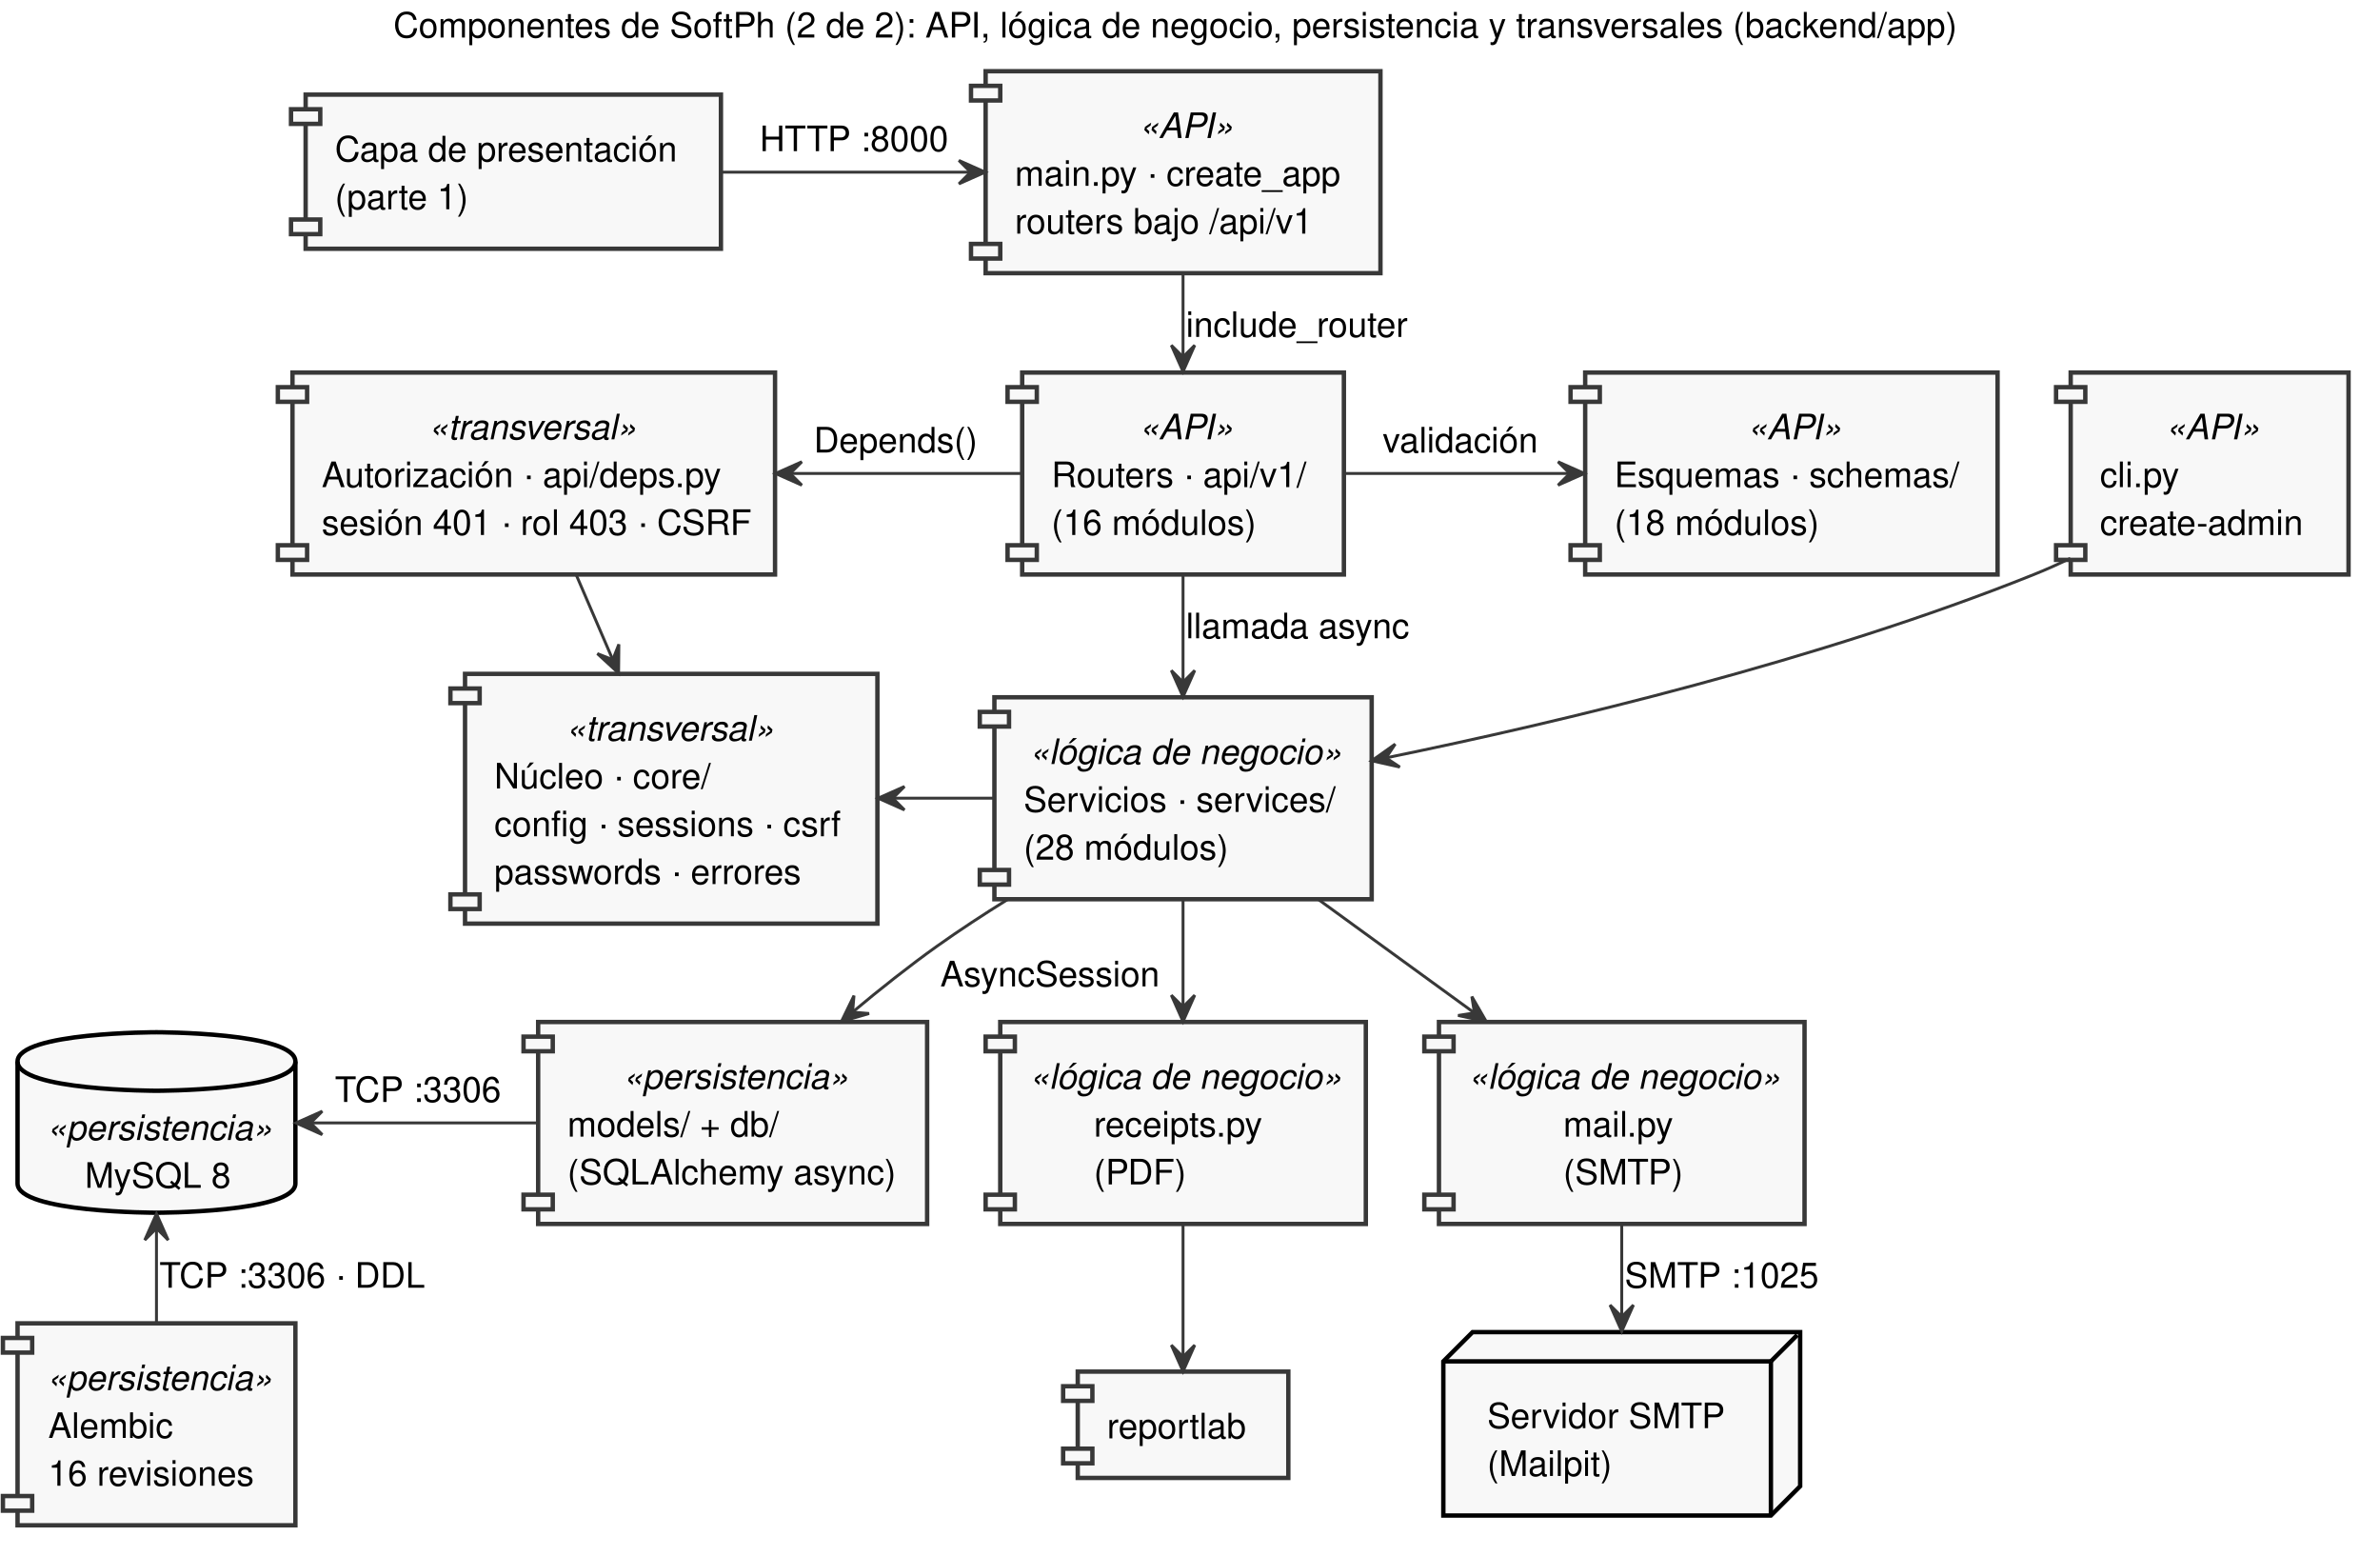
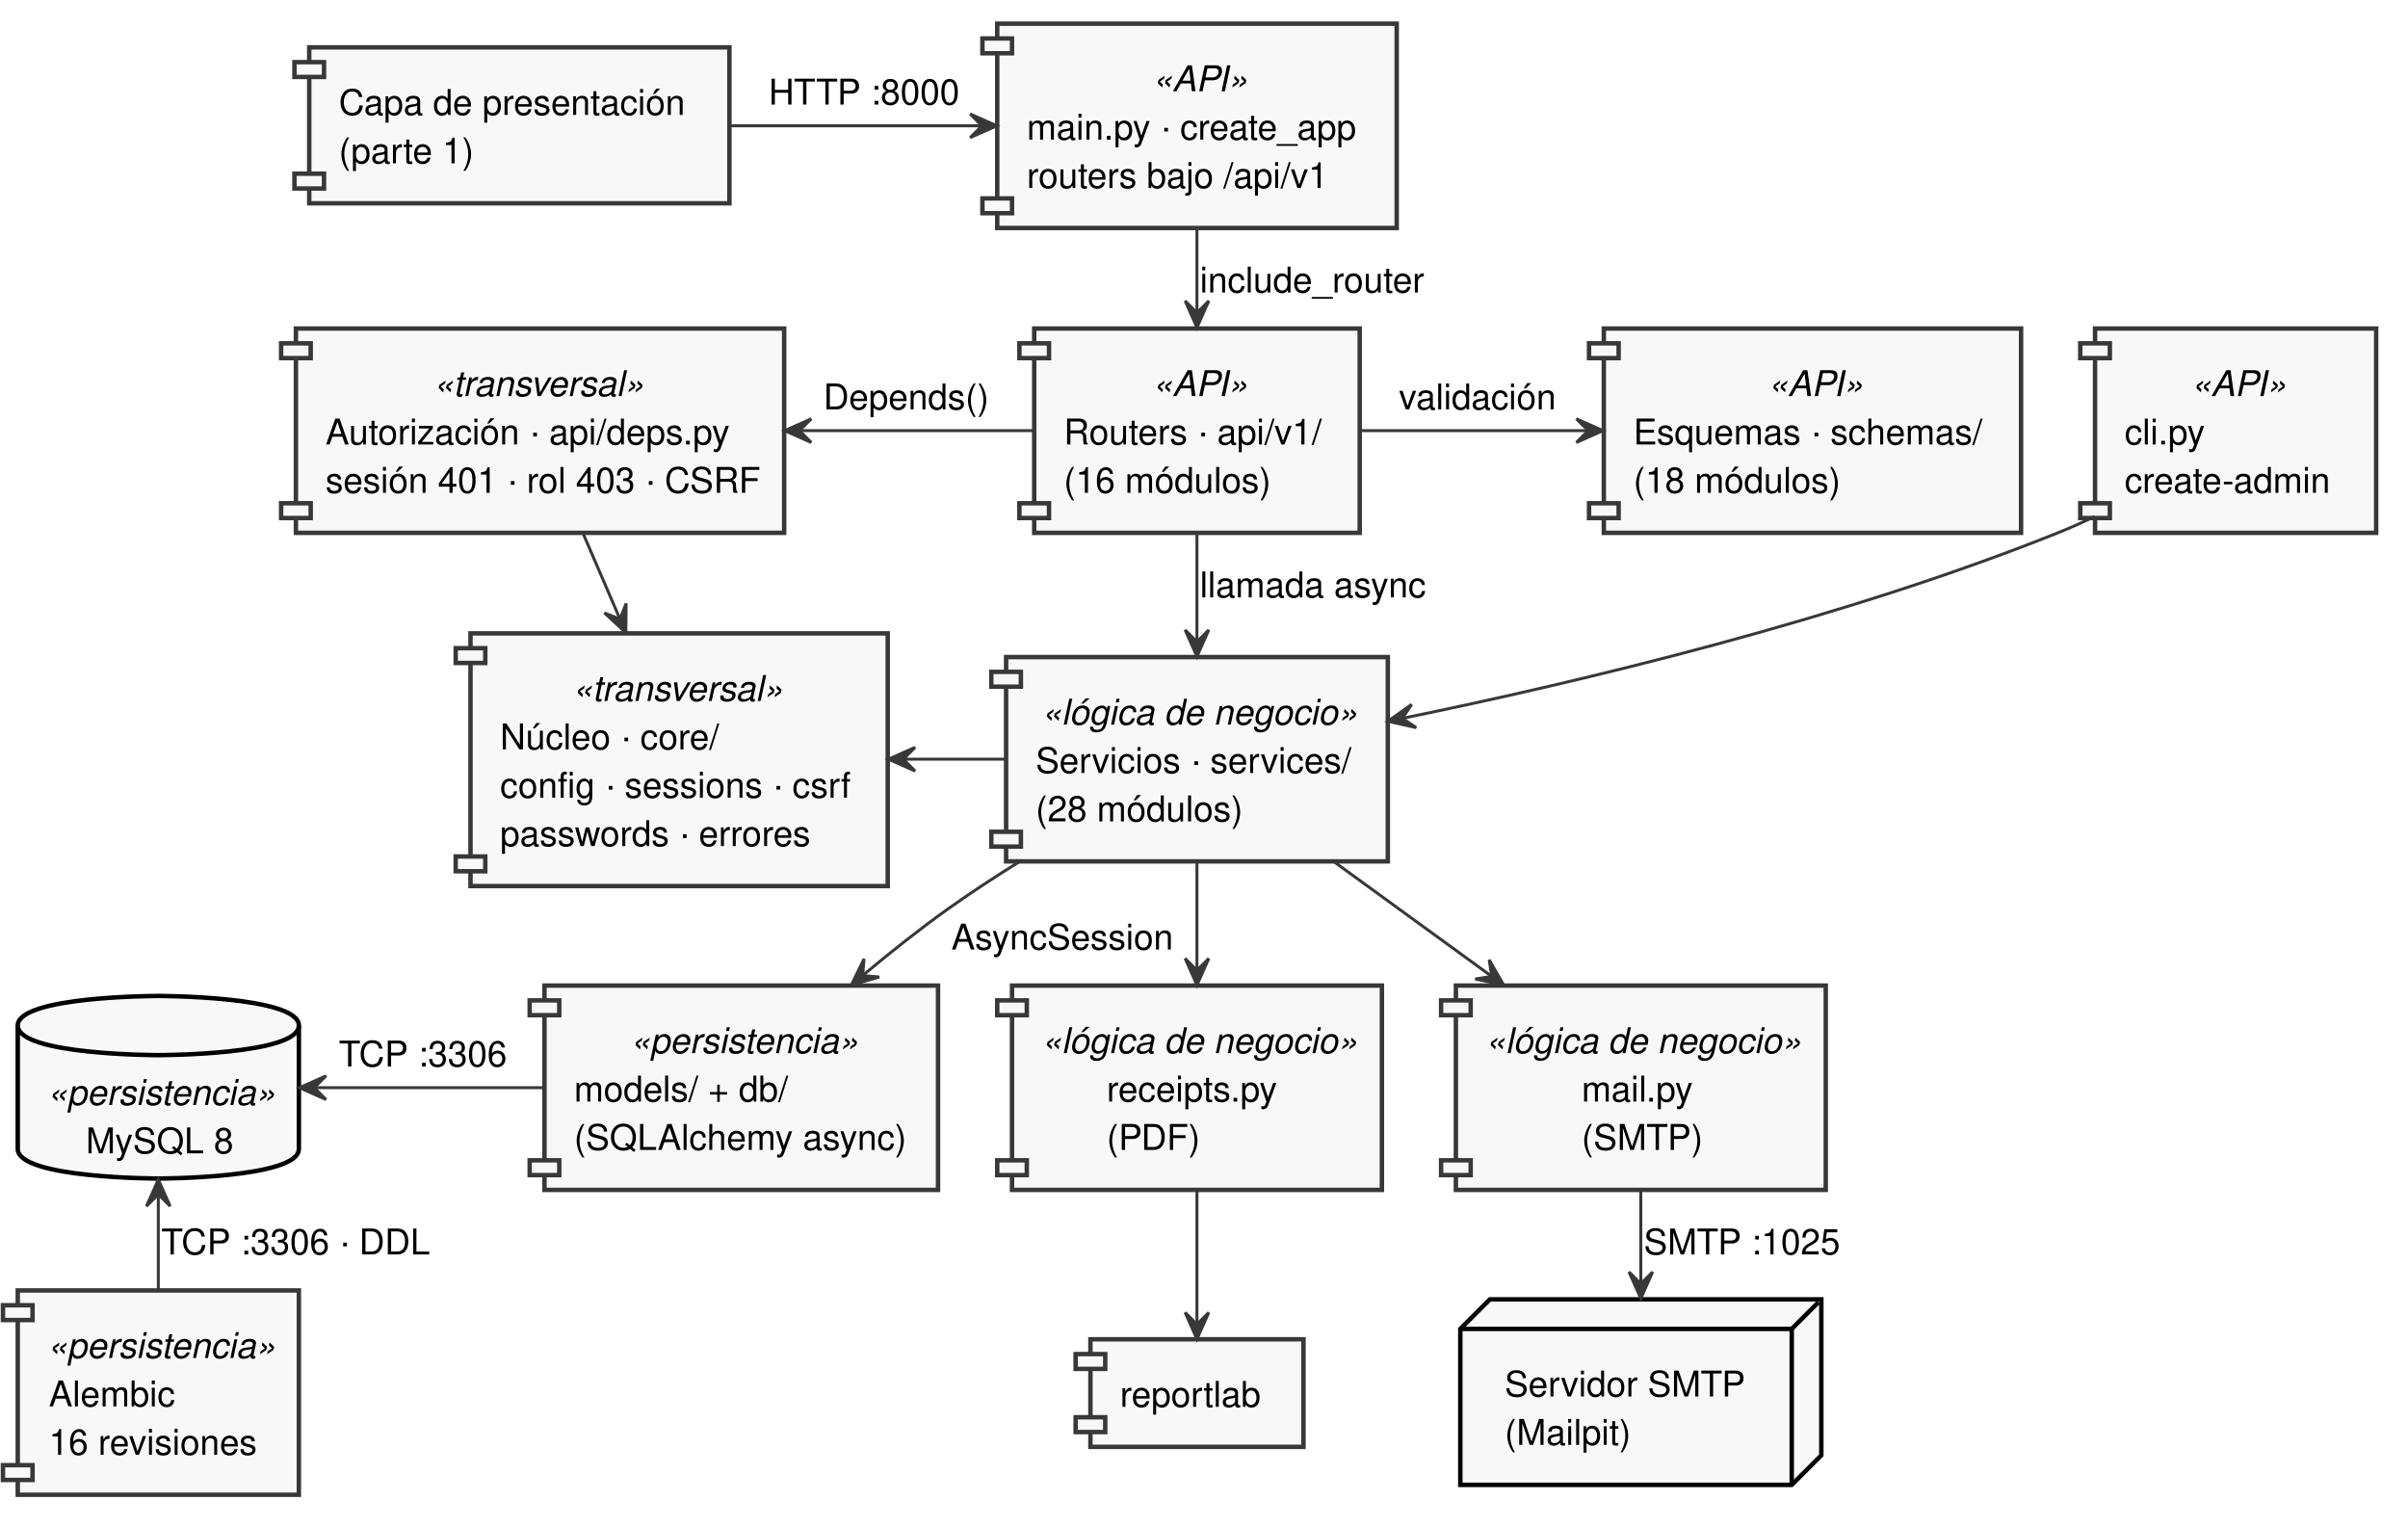
- <svg xmlns="http://www.w3.org/2000/svg" contentScriptType="application/ecmascript" contentStyleType="text/css" height="1662.5px" preserveAspectRatio="none" style="width:2543px;height:1662px;" version="1.1" viewBox="0 0 2543 1662" width="2543.75px" zoomAndPan="magnify">
+ <svg xmlns="http://www.w3.org/2000/svg" contentScriptType="application/ecmascript" contentStyleType="text/css" height="1612.5px" preserveAspectRatio="none" style="width:2543px;height:1612px;" version="1.1" viewBox="0 0 2543 1612" width="2543.75px" zoomAndPan="magnify">
  <defs />
  <g>
-     <text fill="#000000" font-family="Helvetica" font-size="37.5" lengthAdjust="spacingAndGlyphs" textLength="1725" x="420.312" y="40.088">Componentes de SoftPh (2 de 2): API, lógica de negocio, persistencia y transversales (backend/app)</text>
-     <rect fill="#F8F8F8" height="164.651" style="stroke: #383838; stroke-width: 4.688;" width="443.75" x="326.562" y="101.075" />
-     <rect fill="#F8F8F8" height="15.625" style="stroke: #383838; stroke-width: 4.688;" width="31.25" x="310.938" y="116.7" />
-     <rect fill="#F8F8F8" height="15.625" style="stroke: #383838; stroke-width: 4.688;" width="31.25" x="310.938" y="234.476" />
-     <text fill="#000000" font-family="Helvetica" font-size="37.5" lengthAdjust="spacingAndGlyphs" textLength="381.25" x="357.812" y="172.413">Capa de presentación</text>
-     <text fill="#000000" font-family="Helvetica" font-size="37.5" lengthAdjust="spacingAndGlyphs" textLength="150" x="357.812" y="223.488">(parte 1)</text>
-     <rect fill="#F8F8F8" height="215.726" style="stroke: #383838; stroke-width: 4.688;" width="421.875" x="1053.125" y="76.075" />
-     <rect fill="#F8F8F8" height="15.625" style="stroke: #383838; stroke-width: 4.688;" width="31.25" x="1037.5" y="91.7" />
-     <rect fill="#F8F8F8" height="15.625" style="stroke: #383838; stroke-width: 4.688;" width="31.25" x="1037.5" y="260.551" />
-     <text fill="#000000" font-family="Helvetica" font-size="37.5" font-style="italic" lengthAdjust="spacingAndGlyphs" textLength="93.75" x="1217.188" y="147.413">«API»</text>
-     <text fill="#000000" font-family="Helvetica" font-size="37.5" lengthAdjust="spacingAndGlyphs" textLength="359.375" x="1084.375" y="198.488">main.py · create_app</text>
-     <text fill="#000000" font-family="Helvetica" font-size="37.5" lengthAdjust="spacingAndGlyphs" textLength="340.625" x="1084.375" y="249.564">routers bajo /api/v1</text>
-     <rect fill="#F8F8F8" height="215.726" style="stroke: #383838; stroke-width: 4.688;" width="296.875" x="2212.5" y="397.95" />
-     <rect fill="#F8F8F8" height="15.625" style="stroke: #383838; stroke-width: 4.688;" width="31.25" x="2196.875" y="413.575" />
-     <rect fill="#F8F8F8" height="15.625" style="stroke: #383838; stroke-width: 4.688;" width="31.25" x="2196.875" y="582.426" />
-     <text fill="#000000" font-family="Helvetica" font-size="37.5" font-style="italic" lengthAdjust="spacingAndGlyphs" textLength="93.75" x="2314.062" y="469.288">«API»</text>
-     <text fill="#000000" font-family="Helvetica" font-size="37.5" lengthAdjust="spacingAndGlyphs" textLength="87.5" x="2243.75" y="520.364">cli.py</text>
-     <text fill="#000000" font-family="Helvetica" font-size="37.5" lengthAdjust="spacingAndGlyphs" textLength="234.375" x="2243.75" y="571.439">create-admin</text>
-     <rect fill="#F8F8F8" height="215.726" style="stroke: #383838; stroke-width: 4.688;" width="343.75" x="1092.188" y="397.95" />
-     <rect fill="#F8F8F8" height="15.625" style="stroke: #383838; stroke-width: 4.688;" width="31.25" x="1076.562" y="413.575" />
-     <rect fill="#F8F8F8" height="15.625" style="stroke: #383838; stroke-width: 4.688;" width="31.25" x="1076.562" y="582.426" />
-     <text fill="#000000" font-family="Helvetica" font-size="37.5" font-style="italic" lengthAdjust="spacingAndGlyphs" textLength="93.75" x="1217.188" y="469.288">«API»</text>
-     <text fill="#000000" font-family="Helvetica" font-size="37.5" lengthAdjust="spacingAndGlyphs" textLength="281.25" x="1123.438" y="520.364">Routers · api/v1/</text>
-     <text fill="#000000" font-family="Helvetica" font-size="37.5" lengthAdjust="spacingAndGlyphs" textLength="228.125" x="1123.438" y="571.439">(16 módulos)</text>
-     <rect fill="#F8F8F8" height="215.726" style="stroke: #383838; stroke-width: 4.688;" width="440.625" x="1693.75" y="397.95" />
-     <rect fill="#F8F8F8" height="15.625" style="stroke: #383838; stroke-width: 4.688;" width="31.25" x="1678.125" y="413.575" />
-     <rect fill="#F8F8F8" height="15.625" style="stroke: #383838; stroke-width: 4.688;" width="31.25" x="1678.125" y="582.426" />
-     <text fill="#000000" font-family="Helvetica" font-size="37.5" font-style="italic" lengthAdjust="spacingAndGlyphs" textLength="93.75" x="1867.188" y="469.288">«API»</text>
-     <text fill="#000000" font-family="Helvetica" font-size="37.5" lengthAdjust="spacingAndGlyphs" textLength="378.125" x="1725" y="520.364">Esquemas · schemas/</text>
-     <text fill="#000000" font-family="Helvetica" font-size="37.5" lengthAdjust="spacingAndGlyphs" textLength="228.125" x="1725" y="571.439">(18 módulos)</text>
-     <rect fill="#F8F8F8" height="215.726" style="stroke: #383838; stroke-width: 4.688;" width="515.625" x="312.5" y="397.95" />
-     <rect fill="#F8F8F8" height="15.625" style="stroke: #383838; stroke-width: 4.688;" width="31.25" x="296.875" y="413.575" />
-     <rect fill="#F8F8F8" height="15.625" style="stroke: #383838; stroke-width: 4.688;" width="31.25" x="296.875" y="582.426" />
-     <text fill="#000000" font-family="Helvetica" font-size="37.5" font-style="italic" lengthAdjust="spacingAndGlyphs" textLength="225" x="457.812" y="469.288">«transversal»</text>
-     <text fill="#000000" font-family="Helvetica" font-size="37.5" lengthAdjust="spacingAndGlyphs" textLength="446.875" x="343.75" y="520.364">Autorización · api/deps.py</text>
-     <text fill="#000000" font-family="Helvetica" font-size="37.5" lengthAdjust="spacingAndGlyphs" textLength="453.125" x="343.75" y="571.439">sesión 401 · rol 403 · CSRF</text>
-     <rect fill="#F8F8F8" height="266.801" style="stroke: #383838; stroke-width: 4.688;" width="440.625" x="496.875" y="719.825" />
-     <rect fill="#F8F8F8" height="15.625" style="stroke: #383838; stroke-width: 4.688;" width="31.25" x="481.25" y="735.45" />
-     <rect fill="#F8F8F8" height="15.625" style="stroke: #383838; stroke-width: 4.688;" width="31.25" x="481.25" y="955.377" />
-     <text fill="#000000" font-family="Helvetica" font-size="37.5" font-style="italic" lengthAdjust="spacingAndGlyphs" textLength="225" x="604.688" y="791.163">«transversal»</text>
-     <text fill="#000000" font-family="Helvetica" font-size="37.5" lengthAdjust="spacingAndGlyphs" textLength="240.625" x="528.125" y="842.239">Núcleo · core/</text>
-     <text fill="#000000" font-family="Helvetica" font-size="37.5" lengthAdjust="spacingAndGlyphs" textLength="378.125" x="528.125" y="893.314">config · sessions · csrf</text>
-     <text fill="#000000" font-family="Helvetica" font-size="37.5" lengthAdjust="spacingAndGlyphs" textLength="346.875" x="528.125" y="944.389">passwords · errores</text>
-     <rect fill="#F8F8F8" height="215.726" style="stroke: #383838; stroke-width: 4.688;" width="403.125" x="1062.5" y="744.825" />
-     <rect fill="#F8F8F8" height="15.625" style="stroke: #383838; stroke-width: 4.688;" width="31.25" x="1046.875" y="760.45" />
-     <rect fill="#F8F8F8" height="15.625" style="stroke: #383838; stroke-width: 4.688;" width="31.25" x="1046.875" y="929.301" />
-     <text fill="#000000" font-family="Helvetica" font-size="37.5" font-style="italic" lengthAdjust="spacingAndGlyphs" textLength="328.125" x="1100" y="816.163">«lógica de negocio»</text>
-     <text fill="#000000" font-family="Helvetica" font-size="37.5" lengthAdjust="spacingAndGlyphs" textLength="340.625" x="1093.75" y="867.239">Servicios · services/</text>
-     <text fill="#000000" font-family="Helvetica" font-size="37.5" lengthAdjust="spacingAndGlyphs" textLength="228.125" x="1093.75" y="918.314">(28 módulos)</text>
-     <rect fill="#F8F8F8" height="215.726" style="stroke: #383838; stroke-width: 4.688;" width="390.625" x="1068.75" y="1091.7" />
-     <rect fill="#F8F8F8" height="15.625" style="stroke: #383838; stroke-width: 4.688;" width="31.25" x="1053.125" y="1107.325" />
-     <rect fill="#F8F8F8" height="15.625" style="stroke: #383838; stroke-width: 4.688;" width="31.25" x="1053.125" y="1276.176" />
-     <text fill="#000000" font-family="Helvetica" font-size="37.5" font-style="italic" lengthAdjust="spacingAndGlyphs" textLength="328.125" x="1100" y="1163.038">«lógica de negocio»</text>
-     <text fill="#000000" font-family="Helvetica" font-size="37.5" lengthAdjust="spacingAndGlyphs" textLength="190.625" x="1168.75" y="1214.113">receipts.py</text>
-     <text fill="#000000" font-family="Helvetica" font-size="37.5" lengthAdjust="spacingAndGlyphs" textLength="93.75" x="1168.75" y="1265.189">(PDF)</text>
-     <rect fill="#F8F8F8" height="215.726" style="stroke: #383838; stroke-width: 4.688;" width="390.625" x="1537.5" y="1091.7" />
-     <rect fill="#F8F8F8" height="15.625" style="stroke: #383838; stroke-width: 4.688;" width="31.25" x="1521.875" y="1107.325" />
-     <rect fill="#F8F8F8" height="15.625" style="stroke: #383838; stroke-width: 4.688;" width="31.25" x="1521.875" y="1276.176" />
-     <text fill="#000000" font-family="Helvetica" font-size="37.5" font-style="italic" lengthAdjust="spacingAndGlyphs" textLength="328.125" x="1568.75" y="1163.038">«lógica de negocio»</text>
-     <text fill="#000000" font-family="Helvetica" font-size="37.5" lengthAdjust="spacingAndGlyphs" textLength="125" x="1670.312" y="1214.113">mail.py</text>
-     <text fill="#000000" font-family="Helvetica" font-size="37.5" lengthAdjust="spacingAndGlyphs" textLength="125" x="1670.312" y="1265.189">(SMTP)</text>
-     <rect fill="#F8F8F8" height="215.726" style="stroke: #383838; stroke-width: 4.688;" width="415.625" x="575" y="1091.7" />
-     <rect fill="#F8F8F8" height="15.625" style="stroke: #383838; stroke-width: 4.688;" width="31.25" x="559.375" y="1107.325" />
-     <rect fill="#F8F8F8" height="15.625" style="stroke: #383838; stroke-width: 4.688;" width="31.25" x="559.375" y="1276.176" />
-     <text fill="#000000" font-family="Helvetica" font-size="37.5" font-style="italic" lengthAdjust="spacingAndGlyphs" textLength="234.375" x="665.625" y="1163.038">«persistencia»</text>
-     <text fill="#000000" font-family="Helvetica" font-size="37.5" lengthAdjust="spacingAndGlyphs" textLength="237.5" x="606.25" y="1214.113">models/ + db/</text>
-     <text fill="#000000" font-family="Helvetica" font-size="37.5" lengthAdjust="spacingAndGlyphs" textLength="353.125" x="606.25" y="1265.189">(SQLAlchemy async)</text>
-     <rect fill="#F8F8F8" height="215.726" style="stroke: #383838; stroke-width: 4.688;" width="296.875" x="18.75" y="1413.575" />
-     <rect fill="#F8F8F8" height="15.625" style="stroke: #383838; stroke-width: 4.688;" width="31.25" x="3.125" y="1429.2" />
-     <rect fill="#F8F8F8" height="15.625" style="stroke: #383838; stroke-width: 4.688;" width="31.25" x="3.125" y="1598.051" />
-     <text fill="#000000" font-family="Helvetica" font-size="37.5" font-style="italic" lengthAdjust="spacingAndGlyphs" textLength="234.375" x="50" y="1484.913">«persistencia»</text>
-     <text fill="#000000" font-family="Helvetica" font-size="37.5" lengthAdjust="spacingAndGlyphs" textLength="140.625" x="51.562" y="1535.988">Alembic</text>
-     <text fill="#000000" font-family="Helvetica" font-size="37.5" lengthAdjust="spacingAndGlyphs" textLength="231.25" x="51.562" y="1587.064">16 revisiones</text>
-     <path d="M18.75,1133.888 C18.75,1102.638 167.188,1102.638 167.188,1102.638 C167.188,1102.638 315.625,1102.638 315.625,1133.888 L315.625,1264.164 C315.625,1295.414 167.188,1295.414 167.188,1295.414 C167.188,1295.414 18.75,1295.414 18.75,1264.164 L18.75,1133.888 " fill="#F8F8F8" style="stroke: #000000; stroke-width: 4.688;" />
-     <path d="M18.75,1133.888 C18.75,1165.138 167.188,1165.138 167.188,1165.138 C167.188,1165.138 315.625,1165.138 315.625,1133.888 " fill="none" style="stroke: #000000; stroke-width: 4.688;" />
-     <text fill="#000000" font-family="Helvetica" font-size="37.5" font-style="italic" lengthAdjust="spacingAndGlyphs" textLength="234.375" x="50" y="1217.726">«persistencia»</text>
-     <text fill="#000000" font-family="Helvetica" font-size="37.5" lengthAdjust="spacingAndGlyphs" textLength="153.125" x="90.625" y="1268.801">MySQL 8</text>
-     <rect fill="#F8F8F8" height="113.575" style="stroke: #383838; stroke-width: 4.688;" width="225" x="1151.562" y="1465.138" />
-     <rect fill="#F8F8F8" height="15.625" style="stroke: #383838; stroke-width: 4.688;" width="31.25" x="1135.938" y="1480.763" />
-     <rect fill="#F8F8F8" height="15.625" style="stroke: #383838; stroke-width: 4.688;" width="31.25" x="1135.938" y="1547.463" />
-     <text fill="#000000" font-family="Helvetica" font-size="37.5" lengthAdjust="spacingAndGlyphs" textLength="162.5" x="1182.812" y="1536.476">reportlab</text>
-     <polygon fill="#F8F8F8" points="1542.188,1454.2,1573.438,1422.95,1923.438,1422.95,1923.438,1587.601,1892.188,1618.851,1542.188,1618.851,1542.188,1454.2" style="stroke: #000000; stroke-width: 4.688;" />
-     <line style="stroke: #000000; stroke-width: 4.688;" x1="1892.188" x2="1920.312" y1="1454.2" y2="1426.075" />
-     <line style="stroke: #000000; stroke-width: 4.688;" x1="1542.188" x2="1892.188" y1="1454.2" y2="1454.2" />
-     <line style="stroke: #000000; stroke-width: 4.688;" x1="1892.188" x2="1892.188" y1="1454.2" y2="1618.851" />
-     <text fill="#000000" font-family="Helvetica" font-size="37.5" lengthAdjust="spacingAndGlyphs" textLength="256.25" x="1589.062" y="1525.538">Servidor SMTP</text>
-     <text fill="#000000" font-family="Helvetica" font-size="37.5" lengthAdjust="spacingAndGlyphs" textLength="143.75" x="1589.062" y="1576.613">(Mailpit)</text>
-     <path d="M770.938,183.888 C855.531,183.888 951.969,183.888 1036.969,183.888 " fill="none" id="front-&gt;main" style="stroke: #383838; stroke-width: 3.125;" />
-     <polygon fill="#383838" points="1052.688,183.888,1024.562,171.388,1037.062,183.888,1024.562,196.388,1052.688,183.888" style="stroke: #383838; stroke-width: 3.125;" />
-     <text fill="#000000" font-family="Helvetica" font-size="37.5" lengthAdjust="spacingAndGlyphs" textLength="200" x="811.719" y="161.476">HTTP :8000</text>
-     <path d="M1264.062,292.107 C1264.062,320.544 1264.062,351.575 1264.062,380.857 " fill="none" id="main-&gt;routers" style="stroke: #383838; stroke-width: 3.125;" />
-     <polygon fill="#383838" points="1264.062,396.919,1276.562,368.794,1264.062,381.294,1251.562,368.794,1264.062,396.919" style="stroke: #383838; stroke-width: 3.125;" />
-     <text fill="#000000" font-family="Helvetica" font-size="37.5" lengthAdjust="spacingAndGlyphs" textLength="250" x="1267.188" y="359.913">include_router</text>
-     <path d="M1436.531,505.763 C1510.25,505.763 1597.469,505.763 1677.062,505.763 " fill="none" id="routers-&gt;schemas" style="stroke: #383838; stroke-width: 3.125;" />
-     <polygon fill="#383838" points="1692.875,505.763,1664.75,493.263,1677.25,505.763,1664.75,518.263,1692.875,505.763" style="stroke: #383838; stroke-width: 3.125;" />
-     <text fill="#000000" font-family="Helvetica" font-size="37.5" lengthAdjust="spacingAndGlyphs" textLength="175" x="1477.344" y="483.351">validación</text>
-     <path d="M845.188,505.763 C928.406,505.763 1017.406,505.763 1091.844,505.763 " fill="none" id="deps&lt;-routers" style="stroke: #383838; stroke-width: 3.125;" />
-     <polygon fill="#383838" points="828.625,505.763,856.75,518.263,844.25,505.763,856.75,493.263,828.625,505.763" style="stroke: #383838; stroke-width: 3.125;" />
-     <text fill="#000000" font-family="Helvetica" font-size="37.5" lengthAdjust="spacingAndGlyphs" textLength="181.25" x="869.531" y="483.351">Depends()</text>
-     <path d="M615.594,613.857 C627.906,642.419 641.438,673.857 654.531,704.232 " fill="none" id="deps-&gt;core" style="stroke: #383838; stroke-width: 3.125;" />
-     <polygon fill="#383838" points="660.938,719.044,661.232,688.268,654.729,704.706,638.291,698.202,660.938,719.044" style="stroke: #383838; stroke-width: 3.125;" />
-     <path d="M1264.062,613.857 C1264.062,650.138 1264.062,691.044 1264.062,728.482 " fill="none" id="routers-&gt;services" style="stroke: #383838; stroke-width: 3.125;" />
-     <polygon fill="#383838" points="1264.062,744.294,1276.562,716.169,1264.062,728.669,1251.562,716.169,1264.062,744.294" style="stroke: #383838; stroke-width: 3.125;" />
-     <text fill="#000000" font-family="Helvetica" font-size="37.5" lengthAdjust="spacingAndGlyphs" textLength="250" x="1267.188" y="681.788">llamada async</text>
-     <path d="M2212.156,596.357 C2199.25,602.607 2186.25,608.45 2173.438,613.575 C1944.469,705.419 1668.656,771.107 1481.219,809.482 " fill="none" id="cli-&gt;services" style="stroke: #383838; stroke-width: 3.125;" />
-     <polygon fill="#383838" points="1465.656,812.638,1495.694,819.346,1480.974,809.556,1490.764,794.837,1465.656,812.638" style="stroke: #383838; stroke-width: 3.125;" />
-     <path d="M954.688,852.638 C990.375,852.638 1026.031,852.638 1061.719,852.638 " fill="none" id="core&lt;-services" style="stroke: #383838; stroke-width: 3.125;" />
-     <polygon fill="#383838" points="938.281,852.638,966.406,865.138,953.906,852.638,966.406,840.138,938.281,852.638" style="stroke: #383838; stroke-width: 3.125;" />
-     <path d="M1264.062,960.732 C1264.062,997.013 1264.062,1037.919 1264.062,1075.357 " fill="none" id="services-&gt;receipts" style="stroke: #383838; stroke-width: 3.125;" />
-     <polygon fill="#383838" points="1264.062,1091.169,1276.562,1063.044,1264.062,1075.544,1251.562,1063.044,1264.062,1091.169" style="stroke: #383838; stroke-width: 3.125;" />
-     <path d="M1408.531,960.732 C1461.094,998.95 1520.781,1042.325 1574.5,1081.357 " fill="none" id="services-&gt;mail" style="stroke: #383838; stroke-width: 3.125;" />
-     <polygon fill="#383838" points="1588.031,1091.169,1572.649,1064.511,1575.399,1081.974,1557.936,1084.723,1588.031,1091.169" style="stroke: #383838; stroke-width: 3.125;" />
-     <path d="M1076.531,960.888 C1050.906,976.825 1025.281,993.575 1001.562,1010.45 C971.344,1031.95 940.25,1056.638 911.281,1080.857 " fill="none" id="services-&gt;models" style="stroke: #383838; stroke-width: 3.125;" />
-     <polygon fill="#383838" points="899.031,1091.2,928.59,1082.625,910.976,1081.128,912.474,1063.513,899.031,1091.2" style="stroke: #383838; stroke-width: 3.125;" />
-     <text fill="#000000" font-family="Helvetica" font-size="37.5" lengthAdjust="spacingAndGlyphs" textLength="237.5" x="1004.688" y="1053.663">AsyncSession</text>
-     <path d="M1264.062,1307.732 C1264.062,1354.294 1264.062,1407.732 1264.062,1449.138 " fill="none" id="receipts-&gt;reportlab" style="stroke: #383838; stroke-width: 3.125;" />
-     <polygon fill="#383838" points="1264.062,1464.95,1276.562,1436.825,1264.062,1449.325,1251.562,1436.825,1264.062,1464.95" style="stroke: #383838; stroke-width: 3.125;" />
-     <path d="M1732.812,1307.732 C1732.812,1339.2 1732.812,1373.794 1732.812,1405.732 " fill="none" id="mail-&gt;smtp" style="stroke: #383838; stroke-width: 3.125;" />
-     <polygon fill="#383838" points="1732.812,1422.138,1745.312,1394.013,1732.812,1406.513,1720.312,1394.013,1732.812,1422.138" style="stroke: #383838; stroke-width: 3.125;" />
-     <text fill="#000000" font-family="Helvetica" font-size="37.5" lengthAdjust="spacingAndGlyphs" textLength="206.25" x="1735.938" y="1375.538">SMTP :1025</text>
-     <path d="M331.906,1199.513 C406.5,1199.513 495.531,1199.513 574.688,1199.513 " fill="none" id="mysql&lt;-models" style="stroke: #383838; stroke-width: 3.125;" />
-     <polygon fill="#383838" points="316.219,1199.513,344.344,1212.013,331.844,1199.513,344.344,1187.013,316.219,1199.513" style="stroke: #383838; stroke-width: 3.125;" />
-     <text fill="#000000" font-family="Helvetica" font-size="37.5" lengthAdjust="spacingAndGlyphs" textLength="175" x="357.812" y="1177.101">TCP :3306</text>
-     <path d="M167.188,1312.263 C167.188,1344.982 167.188,1380.763 167.188,1413.169 " fill="none" id="mysql&lt;-alembic" style="stroke: #383838; stroke-width: 3.125;" />
-     <polygon fill="#383838" points="167.188,1296.482,154.688,1324.607,167.188,1312.107,179.688,1324.607,167.188,1296.482" style="stroke: #383838; stroke-width: 3.125;" />
-     <text fill="#000000" font-family="Helvetica" font-size="37.5" lengthAdjust="spacingAndGlyphs" textLength="278.125" x="170.312" y="1375.538">TCP :3306 · DDL</text>
+     <rect fill="#F8F8F8" height="164.651" style="stroke: #383838; stroke-width: 4.688;" width="443.75" x="326.562" y="50" />
+     <rect fill="#F8F8F8" height="15.625" style="stroke: #383838; stroke-width: 4.688;" width="31.25" x="310.938" y="65.625" />
+     <rect fill="#F8F8F8" height="15.625" style="stroke: #383838; stroke-width: 4.688;" width="31.25" x="310.938" y="183.401" />
+     <text fill="#000000" font-family="Helvetica" font-size="37.5" lengthAdjust="spacingAndGlyphs" textLength="381.25" x="357.812" y="121.338">Capa de presentación</text>
+     <text fill="#000000" font-family="Helvetica" font-size="37.5" lengthAdjust="spacingAndGlyphs" textLength="150" x="357.812" y="172.413">(parte 1)</text>
+     <rect fill="#F8F8F8" height="215.726" style="stroke: #383838; stroke-width: 4.688;" width="421.875" x="1053.125" y="25" />
+     <rect fill="#F8F8F8" height="15.625" style="stroke: #383838; stroke-width: 4.688;" width="31.25" x="1037.5" y="40.625" />
+     <rect fill="#F8F8F8" height="15.625" style="stroke: #383838; stroke-width: 4.688;" width="31.25" x="1037.5" y="209.476" />
+     <text fill="#000000" font-family="Helvetica" font-size="37.5" font-style="italic" lengthAdjust="spacingAndGlyphs" textLength="93.75" x="1217.188" y="96.338">«API»</text>
+     <text fill="#000000" font-family="Helvetica" font-size="37.5" lengthAdjust="spacingAndGlyphs" textLength="359.375" x="1084.375" y="147.413">main.py · create_app</text>
+     <text fill="#000000" font-family="Helvetica" font-size="37.5" lengthAdjust="spacingAndGlyphs" textLength="340.625" x="1084.375" y="198.488">routers bajo /api/v1</text>
+     <rect fill="#F8F8F8" height="215.726" style="stroke: #383838; stroke-width: 4.688;" width="296.875" x="2212.5" y="346.875" />
+     <rect fill="#F8F8F8" height="15.625" style="stroke: #383838; stroke-width: 4.688;" width="31.25" x="2196.875" y="362.5" />
+     <rect fill="#F8F8F8" height="15.625" style="stroke: #383838; stroke-width: 4.688;" width="31.25" x="2196.875" y="531.351" />
+     <text fill="#000000" font-family="Helvetica" font-size="37.5" font-style="italic" lengthAdjust="spacingAndGlyphs" textLength="93.75" x="2314.062" y="418.213">«API»</text>
+     <text fill="#000000" font-family="Helvetica" font-size="37.5" lengthAdjust="spacingAndGlyphs" textLength="87.5" x="2243.75" y="469.288">cli.py</text>
+     <text fill="#000000" font-family="Helvetica" font-size="37.5" lengthAdjust="spacingAndGlyphs" textLength="234.375" x="2243.75" y="520.364">create-admin</text>
+     <rect fill="#F8F8F8" height="215.726" style="stroke: #383838; stroke-width: 4.688;" width="343.75" x="1092.188" y="346.875" />
+     <rect fill="#F8F8F8" height="15.625" style="stroke: #383838; stroke-width: 4.688;" width="31.25" x="1076.562" y="362.5" />
+     <rect fill="#F8F8F8" height="15.625" style="stroke: #383838; stroke-width: 4.688;" width="31.25" x="1076.562" y="531.351" />
+     <text fill="#000000" font-family="Helvetica" font-size="37.5" font-style="italic" lengthAdjust="spacingAndGlyphs" textLength="93.75" x="1217.188" y="418.213">«API»</text>
+     <text fill="#000000" font-family="Helvetica" font-size="37.5" lengthAdjust="spacingAndGlyphs" textLength="281.25" x="1123.438" y="469.288">Routers · api/v1/</text>
+     <text fill="#000000" font-family="Helvetica" font-size="37.5" lengthAdjust="spacingAndGlyphs" textLength="228.125" x="1123.438" y="520.364">(16 módulos)</text>
+     <rect fill="#F8F8F8" height="215.726" style="stroke: #383838; stroke-width: 4.688;" width="440.625" x="1693.75" y="346.875" />
+     <rect fill="#F8F8F8" height="15.625" style="stroke: #383838; stroke-width: 4.688;" width="31.25" x="1678.125" y="362.5" />
+     <rect fill="#F8F8F8" height="15.625" style="stroke: #383838; stroke-width: 4.688;" width="31.25" x="1678.125" y="531.351" />
+     <text fill="#000000" font-family="Helvetica" font-size="37.5" font-style="italic" lengthAdjust="spacingAndGlyphs" textLength="93.75" x="1867.188" y="418.213">«API»</text>
+     <text fill="#000000" font-family="Helvetica" font-size="37.5" lengthAdjust="spacingAndGlyphs" textLength="378.125" x="1725" y="469.288">Esquemas · schemas/</text>
+     <text fill="#000000" font-family="Helvetica" font-size="37.5" lengthAdjust="spacingAndGlyphs" textLength="228.125" x="1725" y="520.364">(18 módulos)</text>
+     <rect fill="#F8F8F8" height="215.726" style="stroke: #383838; stroke-width: 4.688;" width="515.625" x="312.5" y="346.875" />
+     <rect fill="#F8F8F8" height="15.625" style="stroke: #383838; stroke-width: 4.688;" width="31.25" x="296.875" y="362.5" />
+     <rect fill="#F8F8F8" height="15.625" style="stroke: #383838; stroke-width: 4.688;" width="31.25" x="296.875" y="531.351" />
+     <text fill="#000000" font-family="Helvetica" font-size="37.5" font-style="italic" lengthAdjust="spacingAndGlyphs" textLength="225" x="457.812" y="418.213">«transversal»</text>
+     <text fill="#000000" font-family="Helvetica" font-size="37.5" lengthAdjust="spacingAndGlyphs" textLength="446.875" x="343.75" y="469.288">Autorización · api/deps.py</text>
+     <text fill="#000000" font-family="Helvetica" font-size="37.5" lengthAdjust="spacingAndGlyphs" textLength="453.125" x="343.75" y="520.364">sesión 401 · rol 403 · CSRF</text>
+     <rect fill="#F8F8F8" height="266.801" style="stroke: #383838; stroke-width: 4.688;" width="440.625" x="496.875" y="668.75" />
+     <rect fill="#F8F8F8" height="15.625" style="stroke: #383838; stroke-width: 4.688;" width="31.25" x="481.25" y="684.375" />
+     <rect fill="#F8F8F8" height="15.625" style="stroke: #383838; stroke-width: 4.688;" width="31.25" x="481.25" y="904.301" />
+     <text fill="#000000" font-family="Helvetica" font-size="37.5" font-style="italic" lengthAdjust="spacingAndGlyphs" textLength="225" x="604.688" y="740.088">«transversal»</text>
+     <text fill="#000000" font-family="Helvetica" font-size="37.5" lengthAdjust="spacingAndGlyphs" textLength="240.625" x="528.125" y="791.163">Núcleo · core/</text>
+     <text fill="#000000" font-family="Helvetica" font-size="37.5" lengthAdjust="spacingAndGlyphs" textLength="378.125" x="528.125" y="842.239">config · sessions · csrf</text>
+     <text fill="#000000" font-family="Helvetica" font-size="37.5" lengthAdjust="spacingAndGlyphs" textLength="346.875" x="528.125" y="893.314">passwords · errores</text>
+     <rect fill="#F8F8F8" height="215.726" style="stroke: #383838; stroke-width: 4.688;" width="403.125" x="1062.5" y="693.75" />
+     <rect fill="#F8F8F8" height="15.625" style="stroke: #383838; stroke-width: 4.688;" width="31.25" x="1046.875" y="709.375" />
+     <rect fill="#F8F8F8" height="15.625" style="stroke: #383838; stroke-width: 4.688;" width="31.25" x="1046.875" y="878.226" />
+     <text fill="#000000" font-family="Helvetica" font-size="37.5" font-style="italic" lengthAdjust="spacingAndGlyphs" textLength="328.125" x="1100" y="765.088">«lógica de negocio»</text>
+     <text fill="#000000" font-family="Helvetica" font-size="37.5" lengthAdjust="spacingAndGlyphs" textLength="340.625" x="1093.75" y="816.163">Servicios · services/</text>
+     <text fill="#000000" font-family="Helvetica" font-size="37.5" lengthAdjust="spacingAndGlyphs" textLength="228.125" x="1093.75" y="867.239">(28 módulos)</text>
+     <rect fill="#F8F8F8" height="215.726" style="stroke: #383838; stroke-width: 4.688;" width="390.625" x="1068.75" y="1040.625" />
+     <rect fill="#F8F8F8" height="15.625" style="stroke: #383838; stroke-width: 4.688;" width="31.25" x="1053.125" y="1056.25" />
+     <rect fill="#F8F8F8" height="15.625" style="stroke: #383838; stroke-width: 4.688;" width="31.25" x="1053.125" y="1225.101" />
+     <text fill="#000000" font-family="Helvetica" font-size="37.5" font-style="italic" lengthAdjust="spacingAndGlyphs" textLength="328.125" x="1100" y="1111.963">«lógica de negocio»</text>
+     <text fill="#000000" font-family="Helvetica" font-size="37.5" lengthAdjust="spacingAndGlyphs" textLength="190.625" x="1168.75" y="1163.038">receipts.py</text>
+     <text fill="#000000" font-family="Helvetica" font-size="37.5" lengthAdjust="spacingAndGlyphs" textLength="93.75" x="1168.75" y="1214.113">(PDF)</text>
+     <rect fill="#F8F8F8" height="215.726" style="stroke: #383838; stroke-width: 4.688;" width="390.625" x="1537.5" y="1040.625" />
+     <rect fill="#F8F8F8" height="15.625" style="stroke: #383838; stroke-width: 4.688;" width="31.25" x="1521.875" y="1056.25" />
+     <rect fill="#F8F8F8" height="15.625" style="stroke: #383838; stroke-width: 4.688;" width="31.25" x="1521.875" y="1225.101" />
+     <text fill="#000000" font-family="Helvetica" font-size="37.5" font-style="italic" lengthAdjust="spacingAndGlyphs" textLength="328.125" x="1568.75" y="1111.963">«lógica de negocio»</text>
+     <text fill="#000000" font-family="Helvetica" font-size="37.5" lengthAdjust="spacingAndGlyphs" textLength="125" x="1670.312" y="1163.038">mail.py</text>
+     <text fill="#000000" font-family="Helvetica" font-size="37.5" lengthAdjust="spacingAndGlyphs" textLength="125" x="1670.312" y="1214.113">(SMTP)</text>
+     <rect fill="#F8F8F8" height="215.726" style="stroke: #383838; stroke-width: 4.688;" width="415.625" x="575" y="1040.625" />
+     <rect fill="#F8F8F8" height="15.625" style="stroke: #383838; stroke-width: 4.688;" width="31.25" x="559.375" y="1056.25" />
+     <rect fill="#F8F8F8" height="15.625" style="stroke: #383838; stroke-width: 4.688;" width="31.25" x="559.375" y="1225.101" />
+     <text fill="#000000" font-family="Helvetica" font-size="37.5" font-style="italic" lengthAdjust="spacingAndGlyphs" textLength="234.375" x="665.625" y="1111.963">«persistencia»</text>
+     <text fill="#000000" font-family="Helvetica" font-size="37.5" lengthAdjust="spacingAndGlyphs" textLength="237.5" x="606.25" y="1163.038">models/ + db/</text>
+     <text fill="#000000" font-family="Helvetica" font-size="37.5" lengthAdjust="spacingAndGlyphs" textLength="353.125" x="606.25" y="1214.113">(SQLAlchemy async)</text>
+     <rect fill="#F8F8F8" height="215.726" style="stroke: #383838; stroke-width: 4.688;" width="296.875" x="18.75" y="1362.5" />
+     <rect fill="#F8F8F8" height="15.625" style="stroke: #383838; stroke-width: 4.688;" width="31.25" x="3.125" y="1378.125" />
+     <rect fill="#F8F8F8" height="15.625" style="stroke: #383838; stroke-width: 4.688;" width="31.25" x="3.125" y="1546.976" />
+     <text fill="#000000" font-family="Helvetica" font-size="37.5" font-style="italic" lengthAdjust="spacingAndGlyphs" textLength="234.375" x="50" y="1433.838">«persistencia»</text>
+     <text fill="#000000" font-family="Helvetica" font-size="37.5" lengthAdjust="spacingAndGlyphs" textLength="140.625" x="51.562" y="1484.913">Alembic</text>
+     <text fill="#000000" font-family="Helvetica" font-size="37.5" lengthAdjust="spacingAndGlyphs" textLength="231.25" x="51.562" y="1535.988">16 revisiones</text>
+     <path d="M18.75,1082.812 C18.75,1051.562 167.188,1051.562 167.188,1051.562 C167.188,1051.562 315.625,1051.562 315.625,1082.812 L315.625,1213.088 C315.625,1244.338 167.188,1244.338 167.188,1244.338 C167.188,1244.338 18.75,1244.338 18.75,1213.088 L18.75,1082.812 " fill="#F8F8F8" style="stroke: #000000; stroke-width: 4.688;" />
+     <path d="M18.75,1082.812 C18.75,1114.062 167.188,1114.062 167.188,1114.062 C167.188,1114.062 315.625,1114.062 315.625,1082.812 " fill="none" style="stroke: #000000; stroke-width: 4.688;" />
+     <text fill="#000000" font-family="Helvetica" font-size="37.5" font-style="italic" lengthAdjust="spacingAndGlyphs" textLength="234.375" x="50" y="1166.65">«persistencia»</text>
+     <text fill="#000000" font-family="Helvetica" font-size="37.5" lengthAdjust="spacingAndGlyphs" textLength="153.125" x="90.625" y="1217.726">MySQL 8</text>
+     <rect fill="#F8F8F8" height="113.575" style="stroke: #383838; stroke-width: 4.688;" width="225" x="1151.562" y="1414.062" />
+     <rect fill="#F8F8F8" height="15.625" style="stroke: #383838; stroke-width: 4.688;" width="31.25" x="1135.938" y="1429.688" />
+     <rect fill="#F8F8F8" height="15.625" style="stroke: #383838; stroke-width: 4.688;" width="31.25" x="1135.938" y="1496.388" />
+     <text fill="#000000" font-family="Helvetica" font-size="37.5" lengthAdjust="spacingAndGlyphs" textLength="162.5" x="1182.812" y="1485.4">reportlab</text>
+     <polygon fill="#F8F8F8" points="1542.188,1403.125,1573.438,1371.875,1923.438,1371.875,1923.438,1536.526,1892.188,1567.776,1542.188,1567.776,1542.188,1403.125" style="stroke: #000000; stroke-width: 4.688;" />
+     <line style="stroke: #000000; stroke-width: 4.688;" x1="1892.188" x2="1920.312" y1="1403.125" y2="1375" />
+     <line style="stroke: #000000; stroke-width: 4.688;" x1="1542.188" x2="1892.188" y1="1403.125" y2="1403.125" />
+     <line style="stroke: #000000; stroke-width: 4.688;" x1="1892.188" x2="1892.188" y1="1403.125" y2="1567.776" />
+     <text fill="#000000" font-family="Helvetica" font-size="37.5" lengthAdjust="spacingAndGlyphs" textLength="256.25" x="1589.062" y="1474.463">Servidor SMTP</text>
+     <text fill="#000000" font-family="Helvetica" font-size="37.5" lengthAdjust="spacingAndGlyphs" textLength="143.75" x="1589.062" y="1525.538">(Mailpit)</text>
+     <path d="M770.938,132.812 C855.531,132.812 951.969,132.812 1036.969,132.812 " fill="none" id="front-&gt;main" style="stroke: #383838; stroke-width: 3.125;" />
+     <polygon fill="#383838" points="1052.688,132.812,1024.562,120.312,1037.062,132.812,1024.562,145.312,1052.688,132.812" style="stroke: #383838; stroke-width: 3.125;" />
+     <text fill="#000000" font-family="Helvetica" font-size="37.5" lengthAdjust="spacingAndGlyphs" textLength="200" x="811.719" y="110.4">HTTP :8000</text>
+     <path d="M1264.062,241.031 C1264.062,269.469 1264.062,300.5 1264.062,329.781 " fill="none" id="main-&gt;routers" style="stroke: #383838; stroke-width: 3.125;" />
+     <polygon fill="#383838" points="1264.062,345.844,1276.562,317.719,1264.062,330.219,1251.562,317.719,1264.062,345.844" style="stroke: #383838; stroke-width: 3.125;" />
+     <text fill="#000000" font-family="Helvetica" font-size="37.5" lengthAdjust="spacingAndGlyphs" textLength="250" x="1267.188" y="308.838">include_router</text>
+     <path d="M1436.531,454.688 C1510.25,454.688 1597.469,454.688 1677.062,454.688 " fill="none" id="routers-&gt;schemas" style="stroke: #383838; stroke-width: 3.125;" />
+     <polygon fill="#383838" points="1692.875,454.688,1664.75,442.188,1677.25,454.688,1664.75,467.188,1692.875,454.688" style="stroke: #383838; stroke-width: 3.125;" />
+     <text fill="#000000" font-family="Helvetica" font-size="37.5" lengthAdjust="spacingAndGlyphs" textLength="175" x="1477.344" y="432.275">validación</text>
+     <path d="M845.188,454.688 C928.406,454.688 1017.406,454.688 1091.844,454.688 " fill="none" id="deps&lt;-routers" style="stroke: #383838; stroke-width: 3.125;" />
+     <polygon fill="#383838" points="828.625,454.688,856.75,467.188,844.25,454.688,856.75,442.188,828.625,454.688" style="stroke: #383838; stroke-width: 3.125;" />
+     <text fill="#000000" font-family="Helvetica" font-size="37.5" lengthAdjust="spacingAndGlyphs" textLength="181.25" x="869.531" y="432.275">Depends()</text>
+     <path d="M615.594,562.781 C627.906,591.344 641.438,622.781 654.531,653.156 " fill="none" id="deps-&gt;core" style="stroke: #383838; stroke-width: 3.125;" />
+     <polygon fill="#383838" points="660.938,667.969,661.232,637.192,654.729,653.63,638.291,647.127,660.938,667.969" style="stroke: #383838; stroke-width: 3.125;" />
+     <path d="M1264.062,562.781 C1264.062,599.062 1264.062,639.969 1264.062,677.406 " fill="none" id="routers-&gt;services" style="stroke: #383838; stroke-width: 3.125;" />
+     <polygon fill="#383838" points="1264.062,693.219,1276.562,665.094,1264.062,677.594,1251.562,665.094,1264.062,693.219" style="stroke: #383838; stroke-width: 3.125;" />
+     <text fill="#000000" font-family="Helvetica" font-size="37.5" lengthAdjust="spacingAndGlyphs" textLength="250" x="1267.188" y="630.713">llamada async</text>
+     <path d="M2212.156,545.281 C2199.25,551.531 2186.25,557.375 2173.438,562.5 C1944.469,654.344 1668.656,720.031 1481.219,758.406 " fill="none" id="cli-&gt;services" style="stroke: #383838; stroke-width: 3.125;" />
+     <polygon fill="#383838" points="1465.656,761.562,1495.694,768.27,1480.974,758.481,1490.764,743.761,1465.656,761.562" style="stroke: #383838; stroke-width: 3.125;" />
+     <path d="M954.688,801.562 C990.375,801.562 1026.031,801.562 1061.719,801.562 " fill="none" id="core&lt;-services" style="stroke: #383838; stroke-width: 3.125;" />
+     <polygon fill="#383838" points="938.281,801.562,966.406,814.062,953.906,801.562,966.406,789.062,938.281,801.562" style="stroke: #383838; stroke-width: 3.125;" />
+     <path d="M1264.062,909.656 C1264.062,945.938 1264.062,986.844 1264.062,1024.281 " fill="none" id="services-&gt;receipts" style="stroke: #383838; stroke-width: 3.125;" />
+     <polygon fill="#383838" points="1264.062,1040.094,1276.562,1011.969,1264.062,1024.469,1251.562,1011.969,1264.062,1040.094" style="stroke: #383838; stroke-width: 3.125;" />
+     <path d="M1408.531,909.656 C1461.094,947.875 1520.781,991.25 1574.5,1030.281 " fill="none" id="services-&gt;mail" style="stroke: #383838; stroke-width: 3.125;" />
+     <polygon fill="#383838" points="1588.031,1040.094,1572.649,1013.436,1575.399,1030.898,1557.936,1033.648,1588.031,1040.094" style="stroke: #383838; stroke-width: 3.125;" />
+     <path d="M1076.531,909.812 C1050.906,925.75 1025.281,942.5 1001.562,959.375 C971.344,980.875 940.25,1005.562 911.281,1029.781 " fill="none" id="services-&gt;models" style="stroke: #383838; stroke-width: 3.125;" />
+     <polygon fill="#383838" points="899.031,1040.125,928.59,1031.55,910.976,1030.052,912.474,1012.438,899.031,1040.125" style="stroke: #383838; stroke-width: 3.125;" />
+     <text fill="#000000" font-family="Helvetica" font-size="37.5" lengthAdjust="spacingAndGlyphs" textLength="237.5" x="1004.688" y="1002.588">AsyncSession</text>
+     <path d="M1264.062,1256.656 C1264.062,1303.219 1264.062,1356.656 1264.062,1398.062 " fill="none" id="receipts-&gt;reportlab" style="stroke: #383838; stroke-width: 3.125;" />
+     <polygon fill="#383838" points="1264.062,1413.875,1276.562,1385.75,1264.062,1398.25,1251.562,1385.75,1264.062,1413.875" style="stroke: #383838; stroke-width: 3.125;" />
+     <path d="M1732.812,1256.656 C1732.812,1288.125 1732.812,1322.719 1732.812,1354.656 " fill="none" id="mail-&gt;smtp" style="stroke: #383838; stroke-width: 3.125;" />
+     <polygon fill="#383838" points="1732.812,1371.062,1745.312,1342.938,1732.812,1355.438,1720.312,1342.938,1732.812,1371.062" style="stroke: #383838; stroke-width: 3.125;" />
+     <text fill="#000000" font-family="Helvetica" font-size="37.5" lengthAdjust="spacingAndGlyphs" textLength="206.25" x="1735.938" y="1324.463">SMTP :1025</text>
+     <path d="M331.906,1148.438 C406.5,1148.438 495.531,1148.438 574.688,1148.438 " fill="none" id="mysql&lt;-models" style="stroke: #383838; stroke-width: 3.125;" />
+     <polygon fill="#383838" points="316.219,1148.438,344.344,1160.938,331.844,1148.438,344.344,1135.938,316.219,1148.438" style="stroke: #383838; stroke-width: 3.125;" />
+     <text fill="#000000" font-family="Helvetica" font-size="37.5" lengthAdjust="spacingAndGlyphs" textLength="175" x="357.812" y="1126.025">TCP :3306</text>
+     <path d="M167.188,1261.188 C167.188,1293.906 167.188,1329.688 167.188,1362.094 " fill="none" id="mysql&lt;-alembic" style="stroke: #383838; stroke-width: 3.125;" />
+     <polygon fill="#383838" points="167.188,1245.406,154.688,1273.531,167.188,1261.031,179.688,1273.531,167.188,1245.406" style="stroke: #383838; stroke-width: 3.125;" />
+     <text fill="#000000" font-family="Helvetica" font-size="37.5" lengthAdjust="spacingAndGlyphs" textLength="278.125" x="170.312" y="1324.463">TCP :3306 · DDL</text>
  </g>
</svg>
